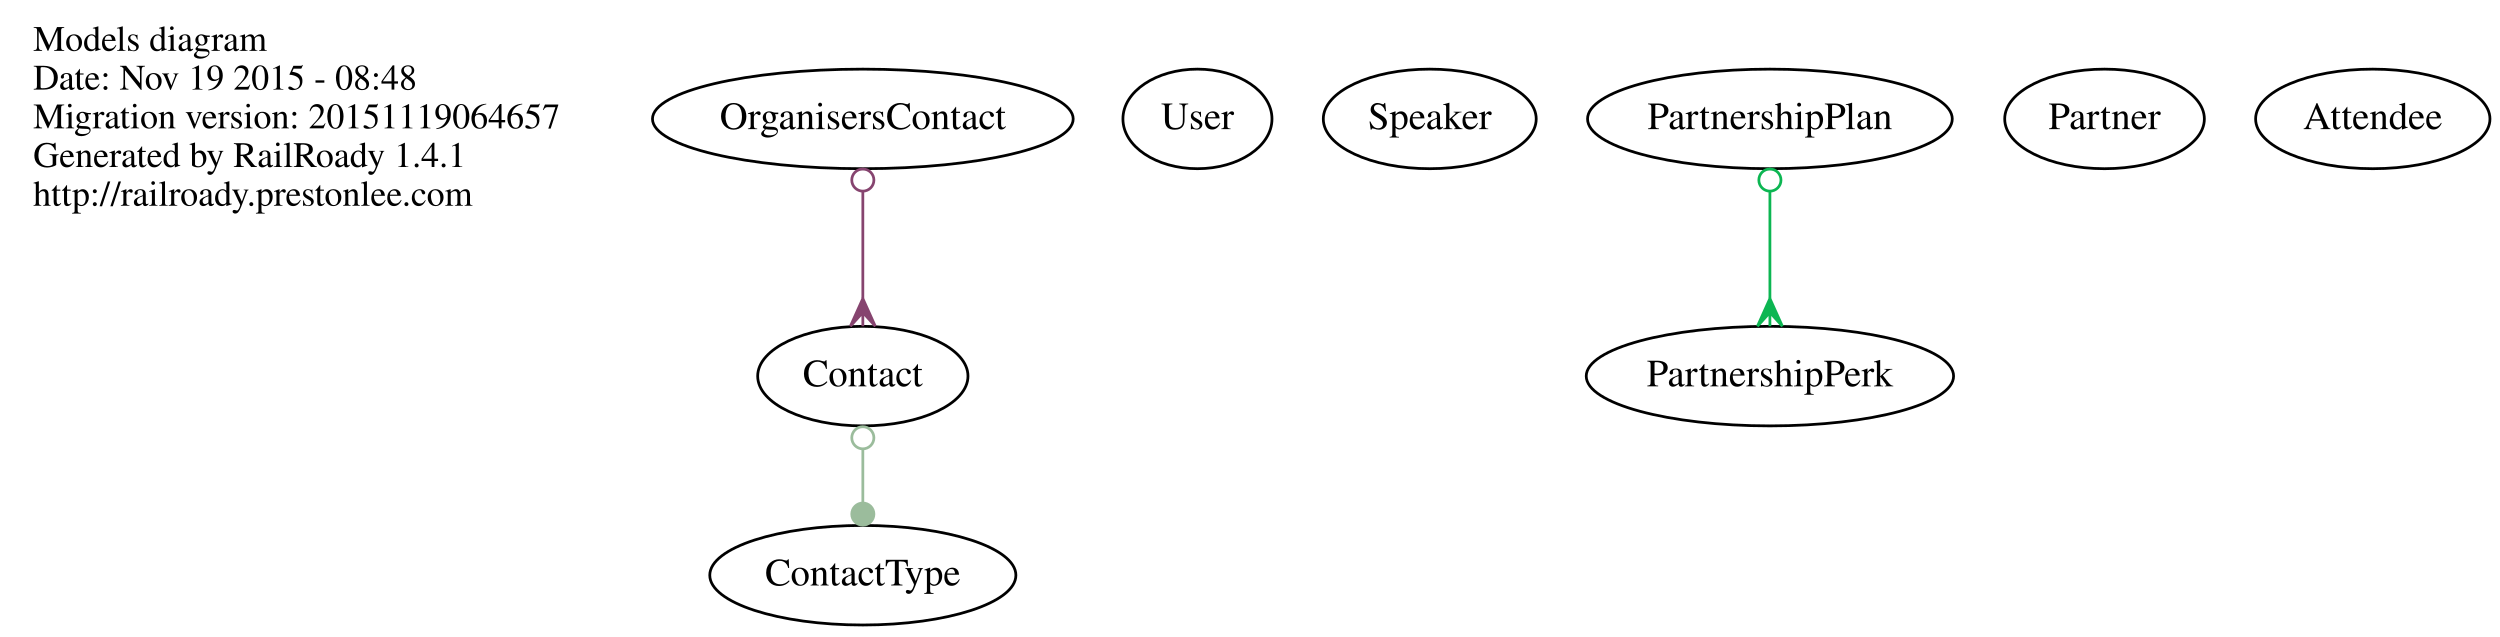
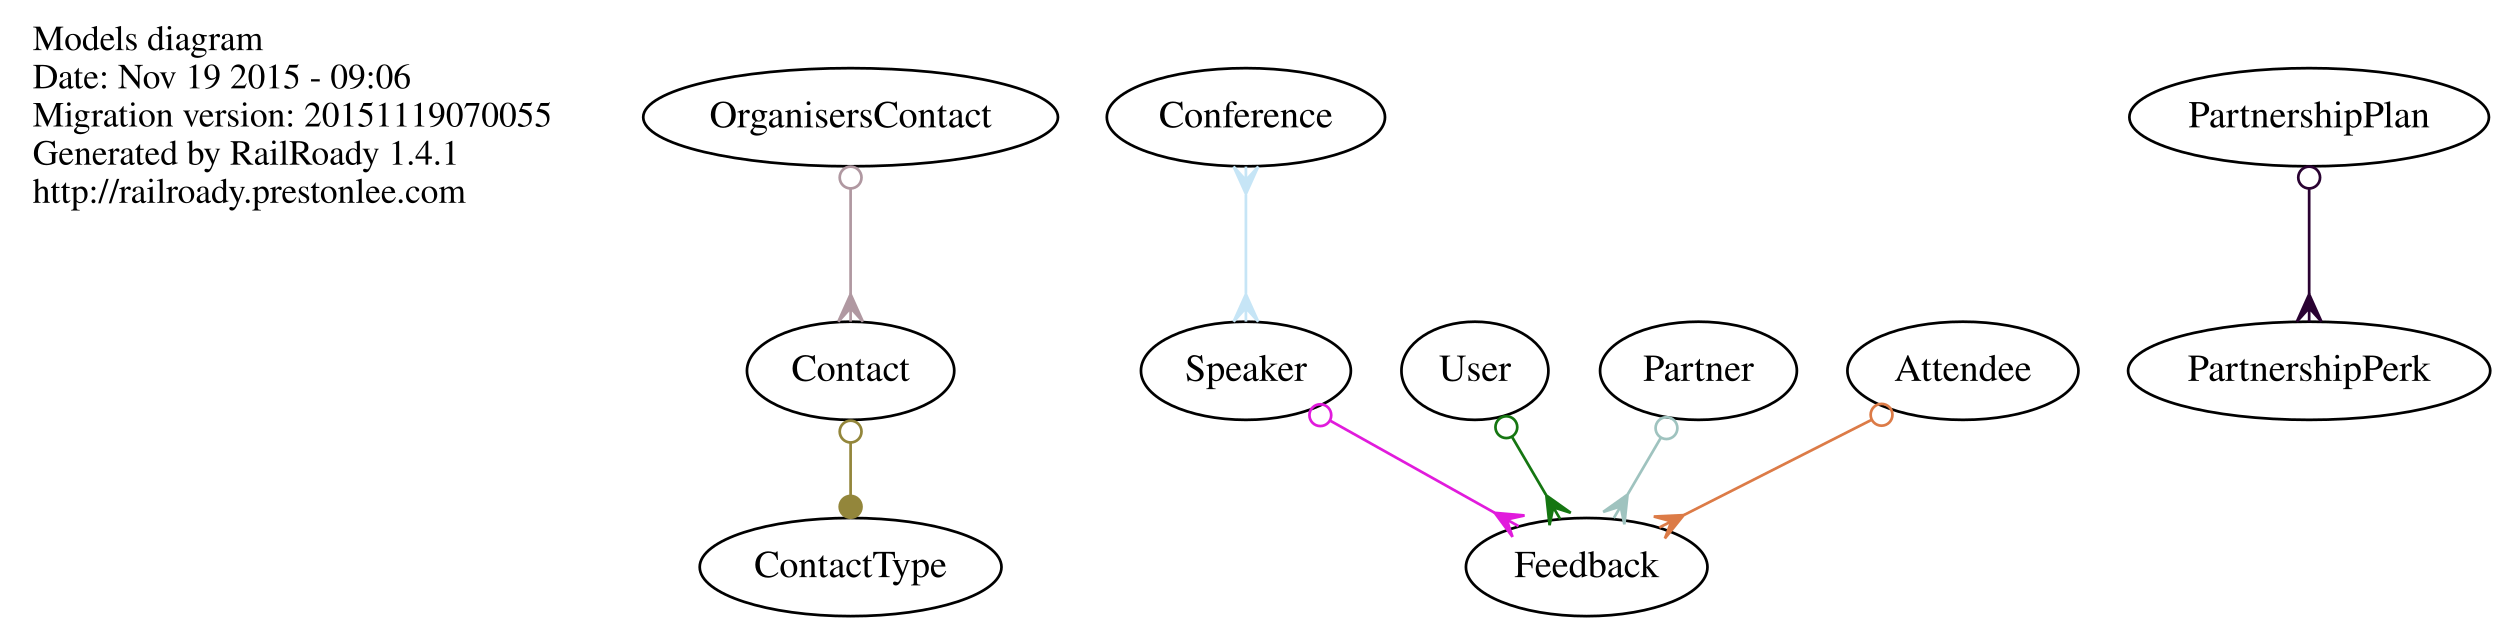
- <svg xmlns="http://www.w3.org/2000/svg" width="904pt" height="230pt" viewBox="0.00 0.00 904.00 230.00">
+ <svg xmlns="http://www.w3.org/2000/svg" width="917pt" height="230pt" viewBox="0.00 0.00 917.00 230.00">
  <g id="graph0" class="graph" transform="scale(1 1) rotate(0) translate(4 226)">
-     <polygon fill="none" stroke="none" points="-4,4 -4,-226 900,-226 900,4 -4,4" />
+     <polygon fill="none" stroke="none" points="-4,4 -4,-226 913,-226 913,4 -4,4" />
    <g id="node1" class="node">
      <text text-anchor="start" x="8" y="-207.6" font-family="Times,serif" font-size="13.00">Models diagram</text>
-       <text text-anchor="start" x="8" y="-193.6" font-family="Times,serif" font-size="13.00">Date: Nov 19 2015 - 08:48</text>
-       <text text-anchor="start" x="8" y="-179.6" font-family="Times,serif" font-size="13.00">Migration version: 20151119064657</text>
+       <text text-anchor="start" x="8" y="-193.6" font-family="Times,serif" font-size="13.00">Date: Nov 19 2015 - 09:06</text>
+       <text text-anchor="start" x="8" y="-179.6" font-family="Times,serif" font-size="13.00">Migration version: 20151119070055</text>
      <text text-anchor="start" x="8" y="-165.6" font-family="Times,serif" font-size="13.00">Generated by RailRoady 1.4.1</text>
      <text text-anchor="start" x="8" y="-151.6" font-family="Times,serif" font-size="13.00">http://railroady.prestonlee.com</text>
    </g>
    <g id="node2" class="node">
      <ellipse fill="none" stroke="black" cx="308" cy="-18" rx="55.344" ry="18" />
      <text text-anchor="middle" x="308" y="-14.3" font-family="Times,serif" font-size="14.00">ContactType</text>
    </g>
    <g id="node3" class="node">
      <ellipse fill="none" stroke="black" cx="308" cy="-90" rx="38.021" ry="18" />
      <text text-anchor="middle" x="308" y="-86.3" font-family="Times,serif" font-size="14.00">Contact</text>
    </g>
    <g id="edge1" class="edge">
-       <path fill="none" stroke="#9bbc9c" d="M308,-63.64C308,-57.348 308,-50.605 308,-44.316" />
-       <ellipse fill="none" stroke="#9bbc9c" cx="308" cy="-67.697" rx="4" ry="4" />
-       <ellipse fill="#9bbc9c" stroke="#9bbc9c" cx="308" cy="-40.104" rx="4" ry="4" />
+       <path fill="none" stroke="#93863b" d="M308,-63.64C308,-57.348 308,-50.605 308,-44.316" />
+       <ellipse fill="none" stroke="#93863b" cx="308" cy="-67.697" rx="4" ry="4" />
+       <ellipse fill="#93863b" stroke="#93863b" cx="308" cy="-40.104" rx="4" ry="4" />
    </g>
    <g id="node4" class="node">
-       <ellipse fill="none" stroke="black" cx="429" cy="-183" rx="26.949" ry="18" />
-       <text text-anchor="middle" x="429" y="-179.3" font-family="Times,serif" font-size="14.00">User</text>
+       <ellipse fill="none" stroke="black" cx="453" cy="-183" rx="51.019" ry="18" />
+       <text text-anchor="middle" x="453" y="-179.3" font-family="Times,serif" font-size="14.00">Conference</text>
+     </g>
+     <g id="node6" class="node">
+       <ellipse fill="none" stroke="black" cx="453" cy="-90" rx="38.495" ry="18" />
+       <text text-anchor="middle" x="453" y="-86.3" font-family="Times,serif" font-size="14.00">Speaker</text>
+     </g>
+     <g id="edge2" class="edge">
+       <path fill="none" stroke="#c6e5f6" d="M453,-154.549C453,-143.083 453,-129.792 453,-118.339" />
+       <polygon fill="#c6e5f6" stroke="#c6e5f6" points="453,-154.884 448.5,-164.884 453,-159.884 453,-164.884 453,-164.884 453,-164.884 453,-159.884 457.5,-164.884 453,-154.884 453,-154.884" />
+       <polygon fill="#c6e5f6" stroke="#c6e5f6" points="453,-118.04 457.5,-108.04 453,-113.04 453,-108.04 453,-108.04 453,-108.04 453,-113.04 448.5,-108.04 453,-118.04 453,-118.04" />
    </g>
    <g id="node5" class="node">
-       <ellipse fill="none" stroke="black" cx="513" cy="-183" rx="38.495" ry="18" />
-       <text text-anchor="middle" x="513" y="-179.3" font-family="Times,serif" font-size="14.00">Speaker</text>
+       <ellipse fill="none" stroke="black" cx="537" cy="-90" rx="26.949" ry="18" />
+       <text text-anchor="middle" x="537" y="-86.3" font-family="Times,serif" font-size="14.00">User</text>
    </g>
-     <g id="node6" class="node">
-       <ellipse fill="none" stroke="black" cx="636" cy="-183" rx="65.942" ry="18" />
-       <text text-anchor="middle" x="636" y="-179.3" font-family="Times,serif" font-size="14.00">PartnershipPlan</text>
+     <g id="node8" class="node">
+       <ellipse fill="none" stroke="black" cx="578" cy="-18" rx="44.295" ry="18" />
+       <text text-anchor="middle" x="578" y="-14.3" font-family="Times,serif" font-size="14.00">Feedback</text>
+     </g>
+     <g id="edge3" class="edge">
+       <path fill="none" stroke="#157611" d="M550.714,-65.585C554.667,-58.837 558.999,-51.441 563.024,-44.569" />
+       <ellipse fill="none" stroke="#157611" cx="548.531" cy="-69.313" rx="4" ry="4" />
+       <polygon fill="#157611" stroke="#157611" points="563.204,-44.262 572.141,-37.908 565.731,-39.948 568.258,-35.633 568.258,-35.633 568.258,-35.633 565.731,-39.948 564.375,-33.359 563.204,-44.262 563.204,-44.262" />
+     </g>
+     <g id="edge4" class="edge">
+       <path fill="none" stroke="#e11bdc" d="M484.031,-71.623C502.31,-61.386 525.449,-48.429 544.191,-37.933" />
+       <ellipse fill="none" stroke="#e11bdc" cx="480.296" cy="-73.714" rx="4" ry="4" />
+       <polygon fill="#e11bdc" stroke="#e11bdc" points="544.273,-37.887 555.197,-36.928 548.635,-35.444 552.998,-33.001 552.998,-33.001 552.998,-33.001 548.635,-35.444 550.799,-29.075 544.273,-37.887 544.273,-37.887" />
+     </g>
+     <g id="node7" class="node">
+       <ellipse fill="none" stroke="black" cx="843" cy="-183" rx="65.942" ry="18" />
+       <text text-anchor="middle" x="843" y="-179.3" font-family="Times,serif" font-size="14.00">PartnershipPlan</text>
+     </g>
+     <g id="node11" class="node">
+       <ellipse fill="none" stroke="black" cx="843" cy="-90" rx="66.416" ry="18" />
+       <text text-anchor="middle" x="843" y="-86.3" font-family="Times,serif" font-size="14.00">PartnershipPerk</text>
+     </g>
+     <g id="edge5" class="edge">
+       <path fill="none" stroke="#2a0232" d="M843,-156.729C843,-144.725 843,-130.362 843,-118.129" />
+       <ellipse fill="none" stroke="#2a0232" cx="843" cy="-160.884" rx="4" ry="4" />
+       <polygon fill="#2a0232" stroke="#2a0232" points="843,-118.04 847.5,-108.04 843,-113.04 843,-108.04 843,-108.04 843,-108.04 843,-113.04 838.5,-108.04 843,-118.04 843,-118.04" />
    </g>
    <g id="node9" class="node">
-       <ellipse fill="none" stroke="black" cx="636" cy="-90" rx="66.416" ry="18" />
-       <text text-anchor="middle" x="636" y="-86.3" font-family="Times,serif" font-size="14.00">PartnershipPerk</text>
-     </g>
-     <g id="edge2" class="edge">
-       <path fill="none" stroke="#0cb652" d="M636,-156.729C636,-144.725 636,-130.362 636,-118.129" />
-       <ellipse fill="none" stroke="#0cb652" cx="636" cy="-160.884" rx="4" ry="4" />
-       <polygon fill="#0cb652" stroke="#0cb652" points="636,-118.04 640.5,-108.04 636,-113.04 636,-108.04 636,-108.04 636,-108.04 636,-113.04 631.5,-108.04 636,-118.04 636,-118.04" />
-     </g>
-     <g id="node7" class="node">
      <ellipse fill="none" stroke="black" cx="308" cy="-183" rx="76.065" ry="18" />
      <text text-anchor="middle" x="308" y="-179.3" font-family="Times,serif" font-size="14.00">OrganisersContact</text>
    </g>
-     <g id="edge3" class="edge">
-       <path fill="none" stroke="#86446f" d="M308,-156.729C308,-144.725 308,-130.362 308,-118.129" />
-       <ellipse fill="none" stroke="#86446f" cx="308" cy="-160.884" rx="4" ry="4" />
-       <polygon fill="#86446f" stroke="#86446f" points="308,-118.04 312.5,-108.04 308,-113.04 308,-108.04 308,-108.04 308,-108.04 308,-113.04 303.5,-108.04 308,-118.04 308,-118.04" />
-     </g>
-     <g id="node8" class="node">
-       <ellipse fill="none" stroke="black" cx="757" cy="-183" rx="36.096" ry="18" />
-       <text text-anchor="middle" x="757" y="-179.3" font-family="Times,serif" font-size="14.00">Partner</text>
+     <g id="edge6" class="edge">
+       <path fill="none" stroke="#b098a1" d="M308,-156.729C308,-144.725 308,-130.362 308,-118.129" />
+       <ellipse fill="none" stroke="#b098a1" cx="308" cy="-160.884" rx="4" ry="4" />
+       <polygon fill="#b098a1" stroke="#b098a1" points="308,-118.04 312.5,-108.04 308,-113.04 308,-108.04 308,-108.04 308,-108.04 308,-113.04 303.5,-108.04 308,-118.04 308,-118.04" />
    </g>
    <g id="node10" class="node">
-       <ellipse fill="none" stroke="black" cx="854" cy="-183" rx="42.37" ry="18" />
-       <text text-anchor="middle" x="854" y="-179.3" font-family="Times,serif" font-size="14.00">Attendee</text>
+       <ellipse fill="none" stroke="black" cx="619" cy="-90" rx="36.096" ry="18" />
+       <text text-anchor="middle" x="619" y="-86.3" font-family="Times,serif" font-size="14.00">Partner</text>
+     </g>
+     <g id="edge7" class="edge">
+       <path fill="none" stroke="#9fc3bf" d="M605.146,-65.346C601.264,-58.719 597.026,-51.483 593.077,-44.74" />
+       <ellipse fill="none" stroke="#9fc3bf" cx="607.262" cy="-68.959" rx="4" ry="4" />
+       <polygon fill="#9fc3bf" stroke="#9fc3bf" points="592.986,-44.585 591.814,-33.682 590.459,-40.271 587.931,-35.956 587.931,-35.956 587.931,-35.956 590.459,-40.271 584.049,-38.23 592.986,-44.585 592.986,-44.585" />
+     </g>
+     <g id="node12" class="node">
+       <ellipse fill="none" stroke="black" cx="716" cy="-90" rx="42.37" ry="18" />
+       <text text-anchor="middle" x="716" y="-86.3" font-family="Times,serif" font-size="14.00">Attendee</text>
+     </g>
+     <g id="edge8" class="edge">
+       <path fill="none" stroke="#dc7b47" d="M682.566,-72.041C661.728,-61.471 634.933,-47.879 613.685,-37.101" />
+       <ellipse fill="none" stroke="#dc7b47" cx="686.151" cy="-73.859" rx="4" ry="4" />
+       <polygon fill="#dc7b47" stroke="#dc7b47" points="613.572,-37.044 606.689,-28.507 609.113,-34.782 604.654,-32.52 604.654,-32.52 604.654,-32.52 609.113,-34.782 602.618,-36.533 613.572,-37.044 613.572,-37.044" />
    </g>
  </g>
</svg>
